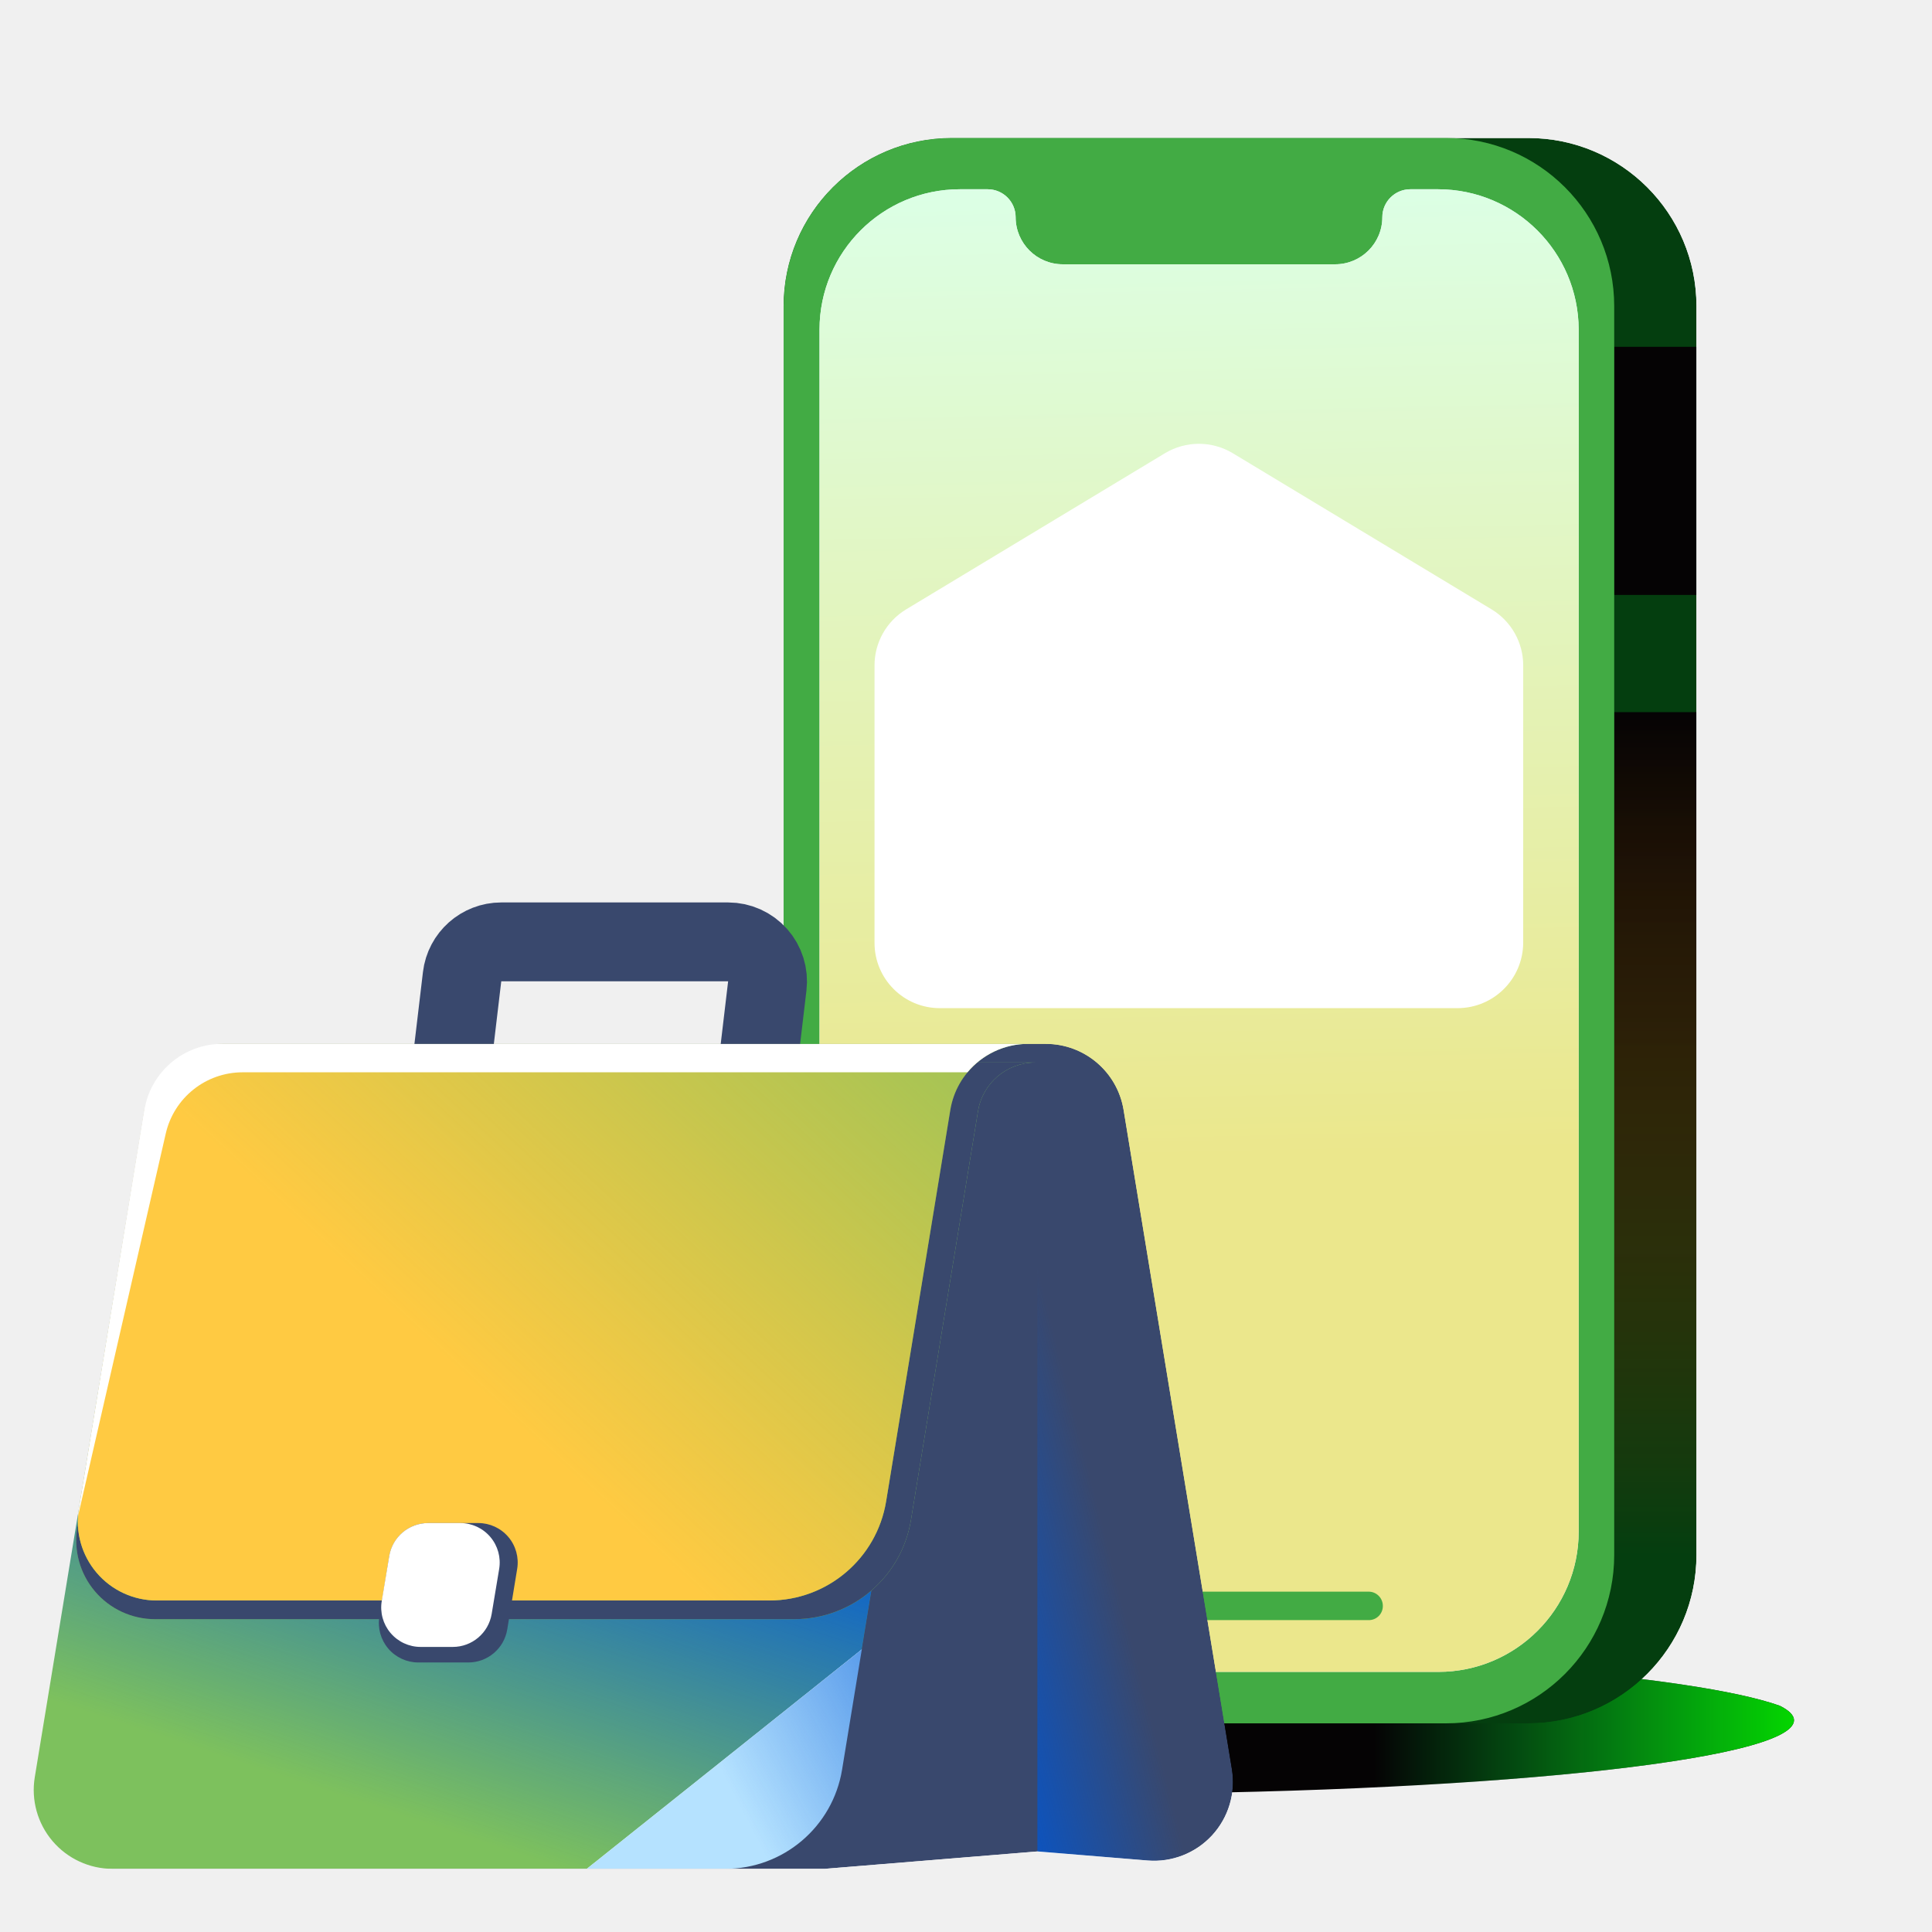
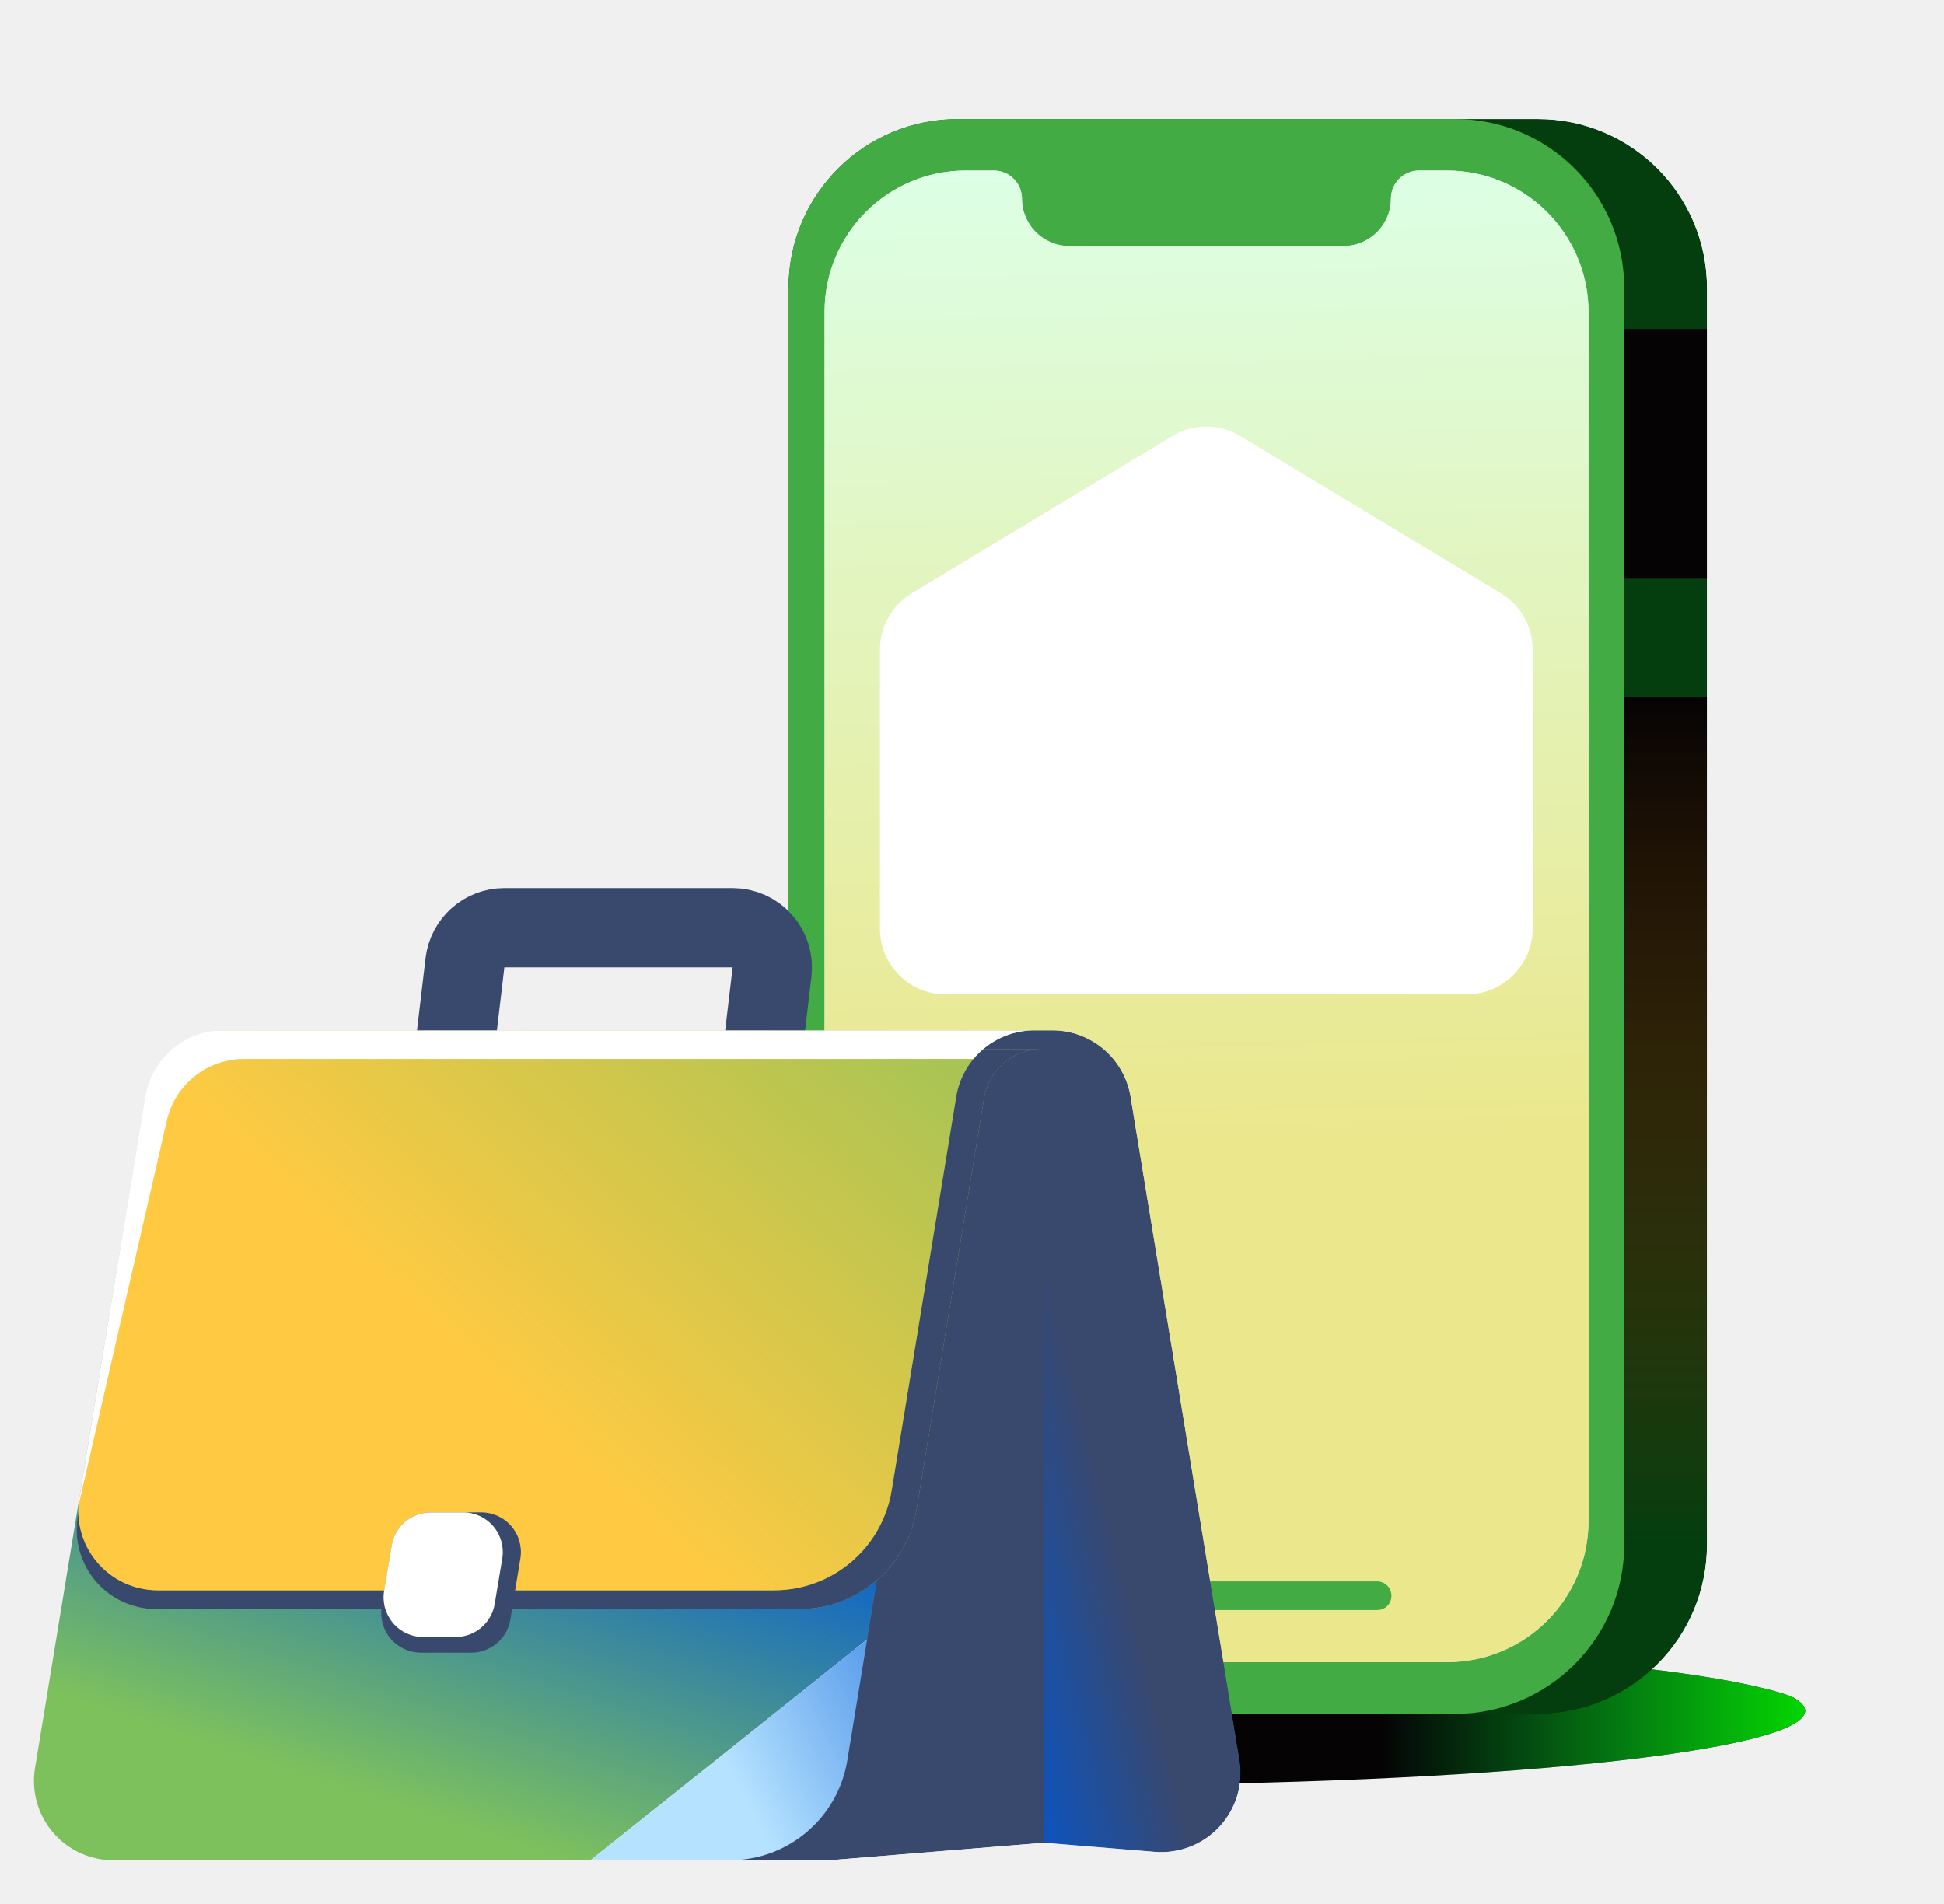
- <svg xmlns="http://www.w3.org/2000/svg" title="Бизнес" width="48" height="48" viewBox="0 0 49 48" fill="none">
+ <svg xmlns="http://www.w3.org/2000/svg" title="Бизнес" viewBox="0 0 49 48" fill="none">
  <g clipPath="url(#clip0_2530_15314)">
    <path d="M45.5 43.13c0-.125-.123-.25-.36-.368-2.193-.78-9.16-1.345-17.414-1.345-10.018 0-18.142.84-18.142 1.87 0 .125.123.25.36.368 2.2.78 9.16 1.345 17.414 1.345 10.017 0 18.141-.84 18.141-1.87z" fill="#050304" />
    <path d="M45.5 43.13c0-.125-.123-.25-.36-.368-2.193-.78-9.16-1.345-17.414-1.345-10.018 0-18.142.84-18.142 1.87 0 .125.123.25.36.368 2.2.78 9.16 1.345 17.414 1.345 10.017 0 18.141-.84 18.141-1.87z" fill="url(#paint0_linear_2530_15314)" />
    <mask id="mask0_2530_15314" style="mask-type: alpha" maskUnits="userSpaceOnUse" x="19" y="3" width="25" height="41">
      <path d="M38.76 43.208H24.139a4.265 4.265 0 01-4.266-4.265V7.266A4.266 4.266 0 0124.139 3h14.62a4.265 4.265 0 014.267 4.266v31.67a4.271 4.271 0 01-4.266 4.272z" fill="#fff" />
    </mask>
    <g mask="url(#mask0_2530_15314)">
      <path d="M38.76 43.208H24.139a4.265 4.265 0 01-4.266-4.265V7.266A4.266 4.266 0 0124.139 3h14.62a4.265 4.265 0 014.267 4.266v31.67a4.271 4.271 0 01-4.266 4.272z" fill="#043E0F" />
      <path d="M43.025 17.562h-2.087v21.38h2.087v-21.38z" fill="url(#paint1_linear_2530_15314)" />
      <path d="M43.025 8.296h-2.087v6.293h2.087V8.296z" fill="#050304" />
    </g>
    <path d="M36.674 43.208H24.14a4.265 4.265 0 01-4.266-4.265V7.266A4.266 4.266 0 0124.14 3h12.534a4.265 4.265 0 014.266 4.266v31.67a4.271 4.271 0 01-4.266 4.272z" fill="#42AB44" />
    <path d="M36.476 4.3h-.709a.71.71 0 00-.708.708c0 .663-.538 1.195-1.195 1.195h-6.91a1.195 1.195 0 01-1.195-1.195.71.71 0 00-.708-.708h-.709a3.56 3.56 0 00-3.557 3.557v30.489a3.56 3.56 0 003.557 3.557h12.14a3.56 3.56 0 003.557-3.557V7.856A3.57 3.57 0 0036.476 4.3z" fill="#E5F1FF" />
    <path d="M36.476 4.3h-.709a.71.71 0 00-.708.708c0 .663-.538 1.195-1.195 1.195h-6.91a1.195 1.195 0 01-1.195-1.195.71.71 0 00-.708-.708h-.709a3.56 3.56 0 00-3.557 3.557v30.489a3.56 3.56 0 003.557 3.557h12.14a3.56 3.56 0 003.557-3.557V7.856A3.57 3.57 0 0036.476 4.3z" fill="url(#paint2_linear_2530_15314)" />
    <path d="M34.711 40.59h-8.59a.36.36 0 01-.361-.361.36.36 0 01.36-.361h8.591a.36.36 0 01.361.36.356.356 0 01-.361.362z" fill="#42AB44" />
    <path d="M36.972 25.069H23.833a1.655 1.655 0 01-1.653-1.654v-7.041c0-.578.302-1.116.8-1.418l6.57-3.964a1.67 1.67 0 011.712 0l6.57 3.964c.498.302.8.84.8 1.418v7.035a1.666 1.666 0 01-1.66 1.66z" fill="#fff" />
    <path d="M19.249 26.287l.211-1.78a1 1 0 00-.993-1.119h-5.754a1 1 0 00-.993.883l-.239 2.016" stroke="#39486D" stroke-width="2" />
    <mask id="mask1_2530_15314" style="mask-type: alpha" maskUnits="userSpaceOnUse" x="0" y="25" width="32" height="22">
      <path d="M3.663 27.65a2 2 0 011.973-1.675h20.888a2 2 0 011.973 1.675l2.747 16.719a2 2 0 01-2.138 2.317l-2.791-.23-5.397.442H2.855a2 2 0 01-1.973-2.324l2.78-16.924z" fill="#fff" />
    </mask>
    <g mask="url(#mask1_2530_15314)">
      <path d="M3.663 27.65a2 2 0 011.973-1.675h20.888a2 2 0 011.973 1.675l2.747 16.72a2 2 0 01-2.137 2.318l-2.792-.23-5.397.44H2.855a2 2 0 01-1.973-2.324l2.78-16.924z" fill="#39486D" />
      <path fill="url(#paint3_linear_2530_15314)" d="M26.311 25.975H31.659V46.896H26.311z" />
      <mask id="mask2_2530_15314" style="mask-type: alpha" maskUnits="userSpaceOnUse" x="-1" y="25" width="28" height="22">
        <path d="M3.359 25.975h22.936-.219a2 2 0 00-1.974 1.676l-2.745 16.732a3 3 0 01-2.96 2.515H-.065L3.36 25.975z" fill="#fff" />
      </mask>
      <g mask="url(#mask2_2530_15314)">
        <path d="M3.359 25.975h22.936-.219a2 2 0 00-1.974 1.676l-2.745 16.732a3 3 0 01-2.96 2.515H-.065L3.36 25.975z" fill="#7DC15D" />
        <path d="M3.359 25.975h22.936-.219a2 2 0 00-1.974 1.676l-2.745 16.732a3 3 0 01-2.96 2.515H-.065L3.36 25.975z" fill="url(#paint4_linear_2530_15314)" />
        <path d="M24.916 56.149L9.06 51.543l19.073-15.216 15.854 4.601-19.07 15.22z" fill="#fff" />
        <path d="M24.916 56.149L9.06 51.543l19.073-15.216 15.854 4.601-19.07 15.22z" fill="#B5E2FF" />
        <path d="M24.916 56.149L9.06 51.543l19.073-15.216 15.854 4.601-19.07 15.22z" fill="url(#paint5_linear_2530_15314)" />
      </g>
      <path d="M3.886 26.448h22.368c-.719 0-1.332.521-1.449 1.231l-1.701 10.372a3 3 0 01-2.96 2.515H3.933a2 2 0 01-1.974-2.323l1.927-11.795z" fill="#7DC15D" />
      <path d="M3.886 26.448h22.368c-.719 0-1.332.521-1.449 1.231l-1.701 10.372a3 3 0 01-2.96 2.515H3.933a2 2 0 01-1.974-2.323l1.927-11.795z" fill="#39486D" />
      <path d="M3.927 25.975h22.368-.22a2 2 0 00-1.973 1.676l-1.628 9.927a3 3 0 01-2.96 2.514H3.974A2 2 0 012 37.77l1.927-11.795z" fill="#7DC15D" />
      <path d="M3.927 25.975h22.368-.22a2 2 0 00-1.973 1.676l-1.628 9.927a3 3 0 01-2.96 2.514H3.974A2 2 0 012 37.77l1.927-11.795z" fill="url(#paint6_linear_2530_15314)" />
      <path fill-rule="evenodd" clip-rule="evenodd" d="M26.076 25.975H3.926L2 37.77c-.01.064-.018.128-.022.192v-.005l2.226-9.707a2 2 0 011.95-1.554h18.383c.37-.444.926-.721 1.539-.721z" fill="#fff" />
      <path fill-rule="evenodd" clip-rule="evenodd" d="M10.86 38.128a1 1 0 00-.986.838l-.252 1.536a1 1 0 00.987 1.162H11.878a1 1 0 00.987-.838l.252-1.536a1 1 0 00-.987-1.162H10.86z" fill="#39486D" />
      <path d="M9.872 38.964a1 1 0 01.987-.836h.815a1 1 0 01.986 1.165l-.19 1.14a1 1 0 01-.986.837h-.815a1 1 0 01-.987-1.165l.19-1.14z" fill="#fff" />
    </g>
  </g>
  <defs>
    <linearGradient id="paint0_linear_2530_15314" x1="45.499" y1="45" x2="9.623" y2="45" gradientUnits="userSpaceOnUse">
      <stop stop-color="#04D600" />
      <stop offset="0.297" stop-color="#00D63C" stop-opacity="0" />
      <stop offset="0.833" stop-color="#FA552D" stop-opacity="0" />
      <stop offset="1" stop-color="#FA552D" />
    </linearGradient>
    <linearGradient id="paint1_linear_2530_15314" x1="41.982" y1="17.562" x2="41.982" y2="38.943" gradientUnits="userSpaceOnUse">
      <stop stop-color="#050304" />
      <stop offset="1" stop-color="#AA1F00" stop-opacity="0" />
    </linearGradient>
    <linearGradient id="paint2_linear_2530_15314" x1="30.412" y1="4.3" x2="30.926" y2="28.832" gradientUnits="userSpaceOnUse">
      <stop stop-color="#DCFFE5" />
      <stop offset="1" stop-color="#EBE78C" />
    </linearGradient>
    <linearGradient id="paint3_linear_2530_15314" x1="25.072" y1="46.23" x2="29.7" y2="45.064" gradientUnits="userSpaceOnUse">
      <stop stop-color="#0057D6" />
      <stop offset="1" stop-color="#0057D6" stop-opacity="0" />
    </linearGradient>
    <linearGradient id="paint4_linear_2530_15314" x1="22.654" y1="38.324" x2="19.288" y2="48.549" gradientUnits="userSpaceOnUse">
      <stop stop-color="#0057D6" />
      <stop offset="1" stop-color="#0057D6" stop-opacity="0" />
    </linearGradient>
    <linearGradient id="paint5_linear_2530_15314" x1="26.114" y1="39.478" x2="17.928" y2="43.708" gradientUnits="userSpaceOnUse">
      <stop stop-color="#0057D6" />
      <stop offset="1" stop-color="#0057D6" stop-opacity="0" />
    </linearGradient>
    <linearGradient id="paint6_linear_2530_15314" x1="12.198" y1="34.782" x2="26.294" y2="19.514" gradientUnits="userSpaceOnUse">
      <stop stop-color="#FFCA42" />
      <stop offset="1" stop-color="#FFCA42" stop-opacity="0" />
    </linearGradient>
    <clipPath id="clip0_2530_15314">
      <path fill="#fff" transform="translate(.5)" d="M0 0H48V48H0z" />
    </clipPath>
  </defs>
</svg>
